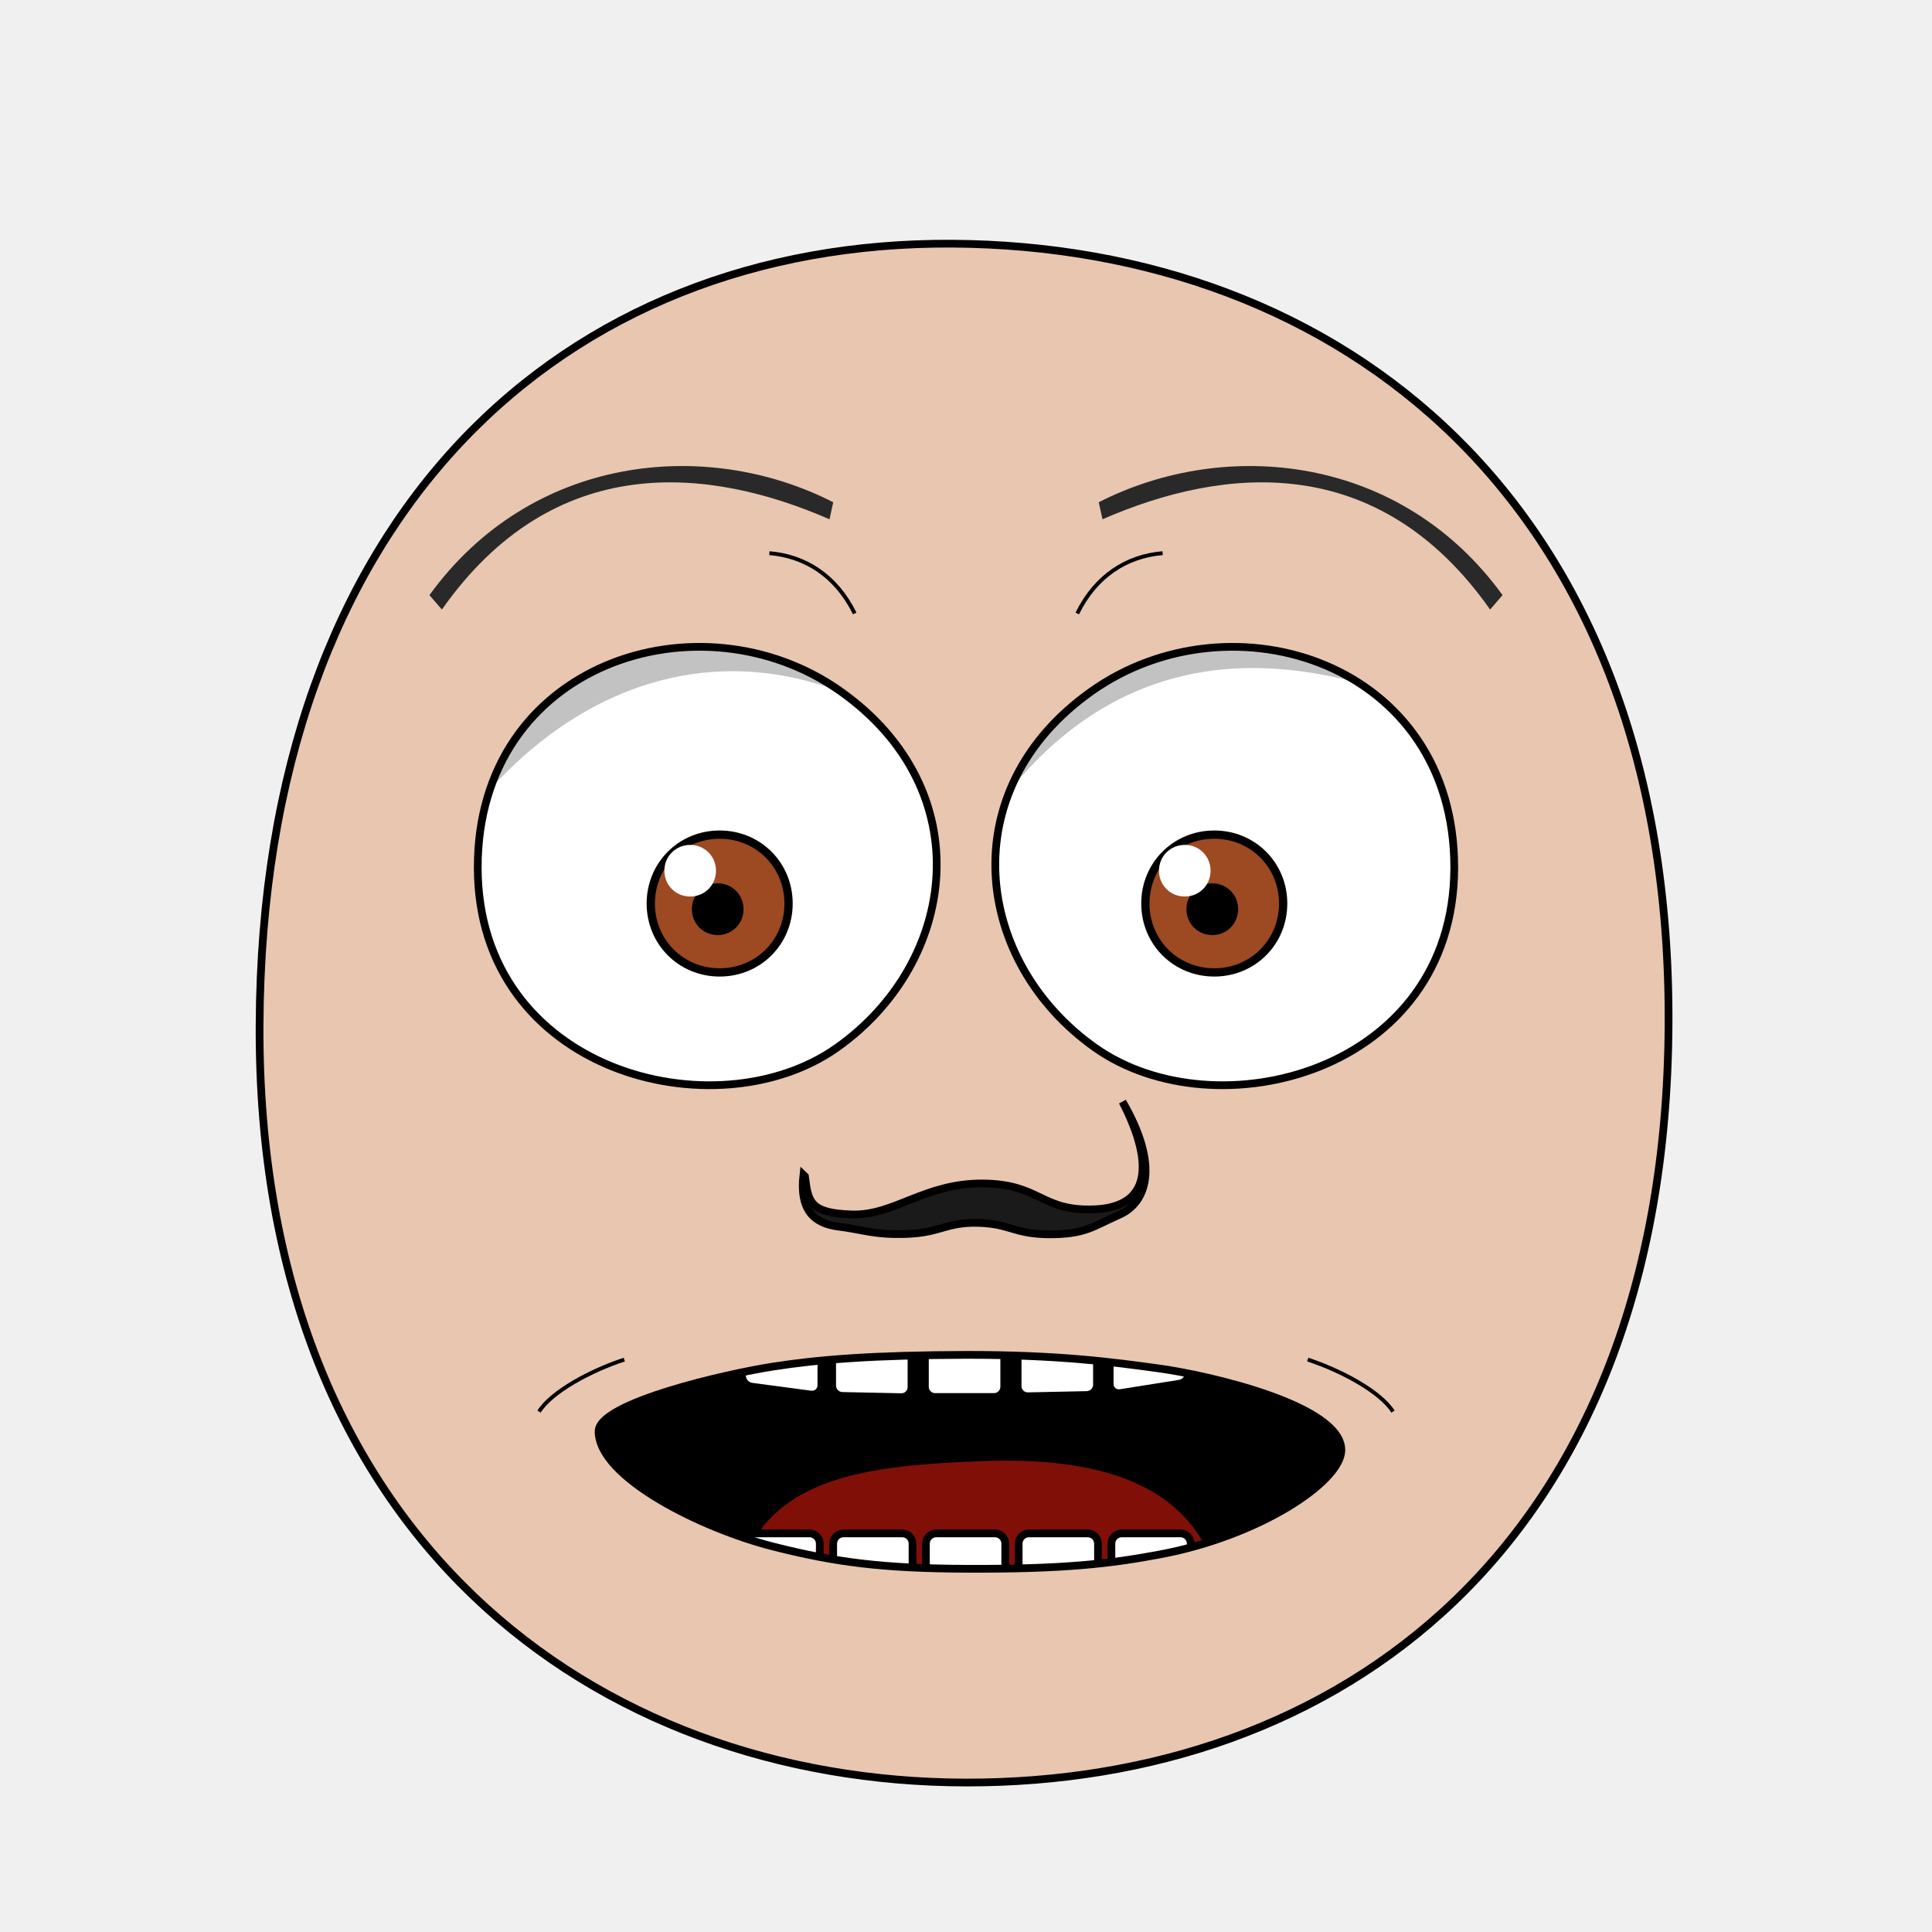
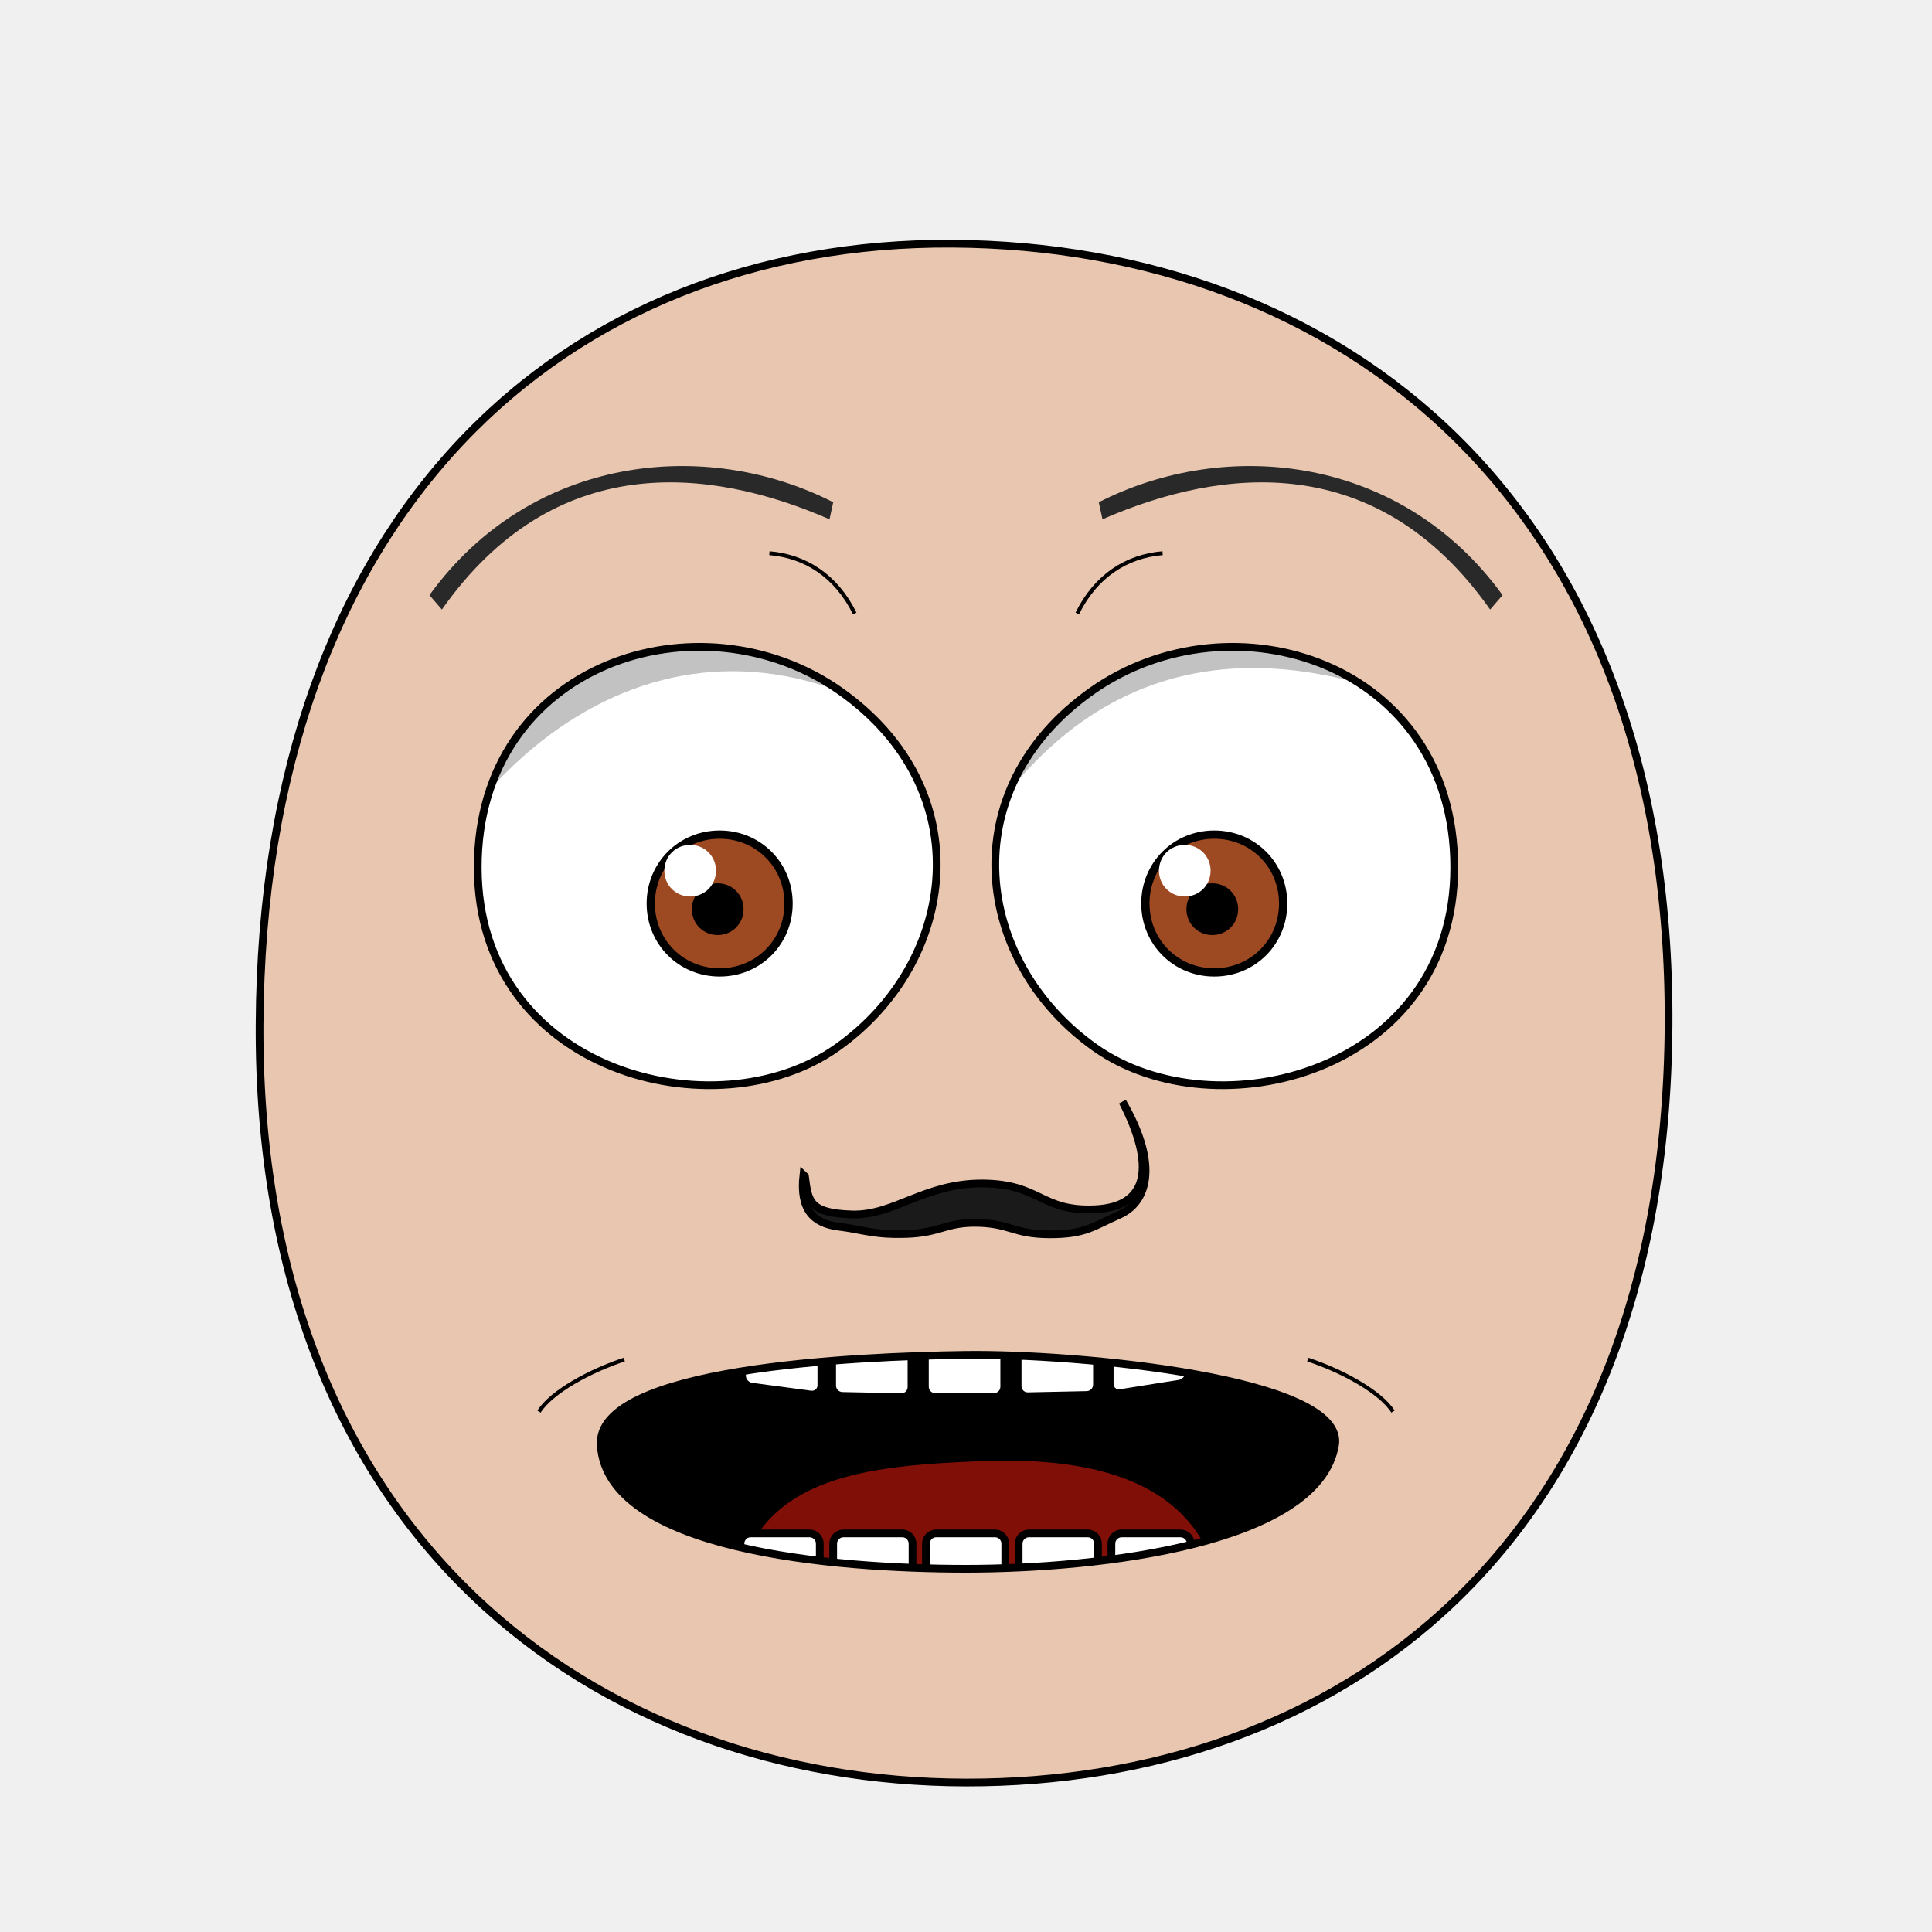
<svg xmlns="http://www.w3.org/2000/svg" xmlns:xlink="http://www.w3.org/1999/xlink" version="1.1" width="100%" height="100%" id="emoticon-front-view" viewBox="0 0 250 250">
  <defs id="defs">
    <clipPath id="clipPath-left-eye">
      <use transform="matrix(1,0,0,1,0,0)" id="use-left-eye-outline-1" y="0" height="1" xlink:href="#left-eye-outline" width="1" x="0" />
    </clipPath>
    <clipPath id="clipPath-right-eye">
      <use transform="matrix(-1,0,0,1,250,0)" morph="fixed" x="0" width="250" xlink:href="#left-eye-outline" height="250" y="0" id="use-left-eye-outline-2" />
    </clipPath>
    <clipPath clipPathUnits="userSpaceOnUse" id="clipPath-mouth">
      <use transform="matrix(1,0,0,1,0,0)" width="250" id="use-mouth-outline" xlink:href="#mouth-outline" x="0" y="0" height="250" />
    </clipPath>
  </defs>
  <g id="head">
    <path d="M 124.98,230.66 C 172.77,230.75 215.51,200.57 215.91,132.64 216.3,64.72 173.26,31.81 123.18,31.53 73.1,31.24 33.88,66.28 33.59,132.64 33.3,199.01 77.19,230.57 124.98,230.66 Z" style="fill:#e9c6af;stroke:#000000;stroke-width:1;stroke-opacity:1" id="head-outline" />
  </g>
  <g id="left-eye">
    <path d="M 108.73,89.43 C 126.88,102.26 123.92,124.52 108.3,135.57 92.67,146.63 61.85,138.78 61.82,112.27 61.79,85.76 90.58,76.61 108.73,89.43 Z" style="fill:#ffffff;stroke:#000000;stroke-width:1;stroke-miterlimit:4;stroke-opacity:1;stroke-dasharray:none" id="left-eye-outline" />
    <g id="left-eyeball" clip-path="url(#clipPath-left-eye)">
      <g id="left-lens">
        <path d="M 1,0.5 C 1,0.78 0.78,1 0.5,1 0.22,1 0,0.78 0,0.5 0,0.22 0.22,0 0.5,0 0.78,0 1,0.22 1,0.5 z" transform="matrix(17.83,0,0,17.83,84.21,108)" style="fill:#9d4922;fill-opacity:1;stroke:#000000;stroke-width:0.06;stroke-miterlimit:4;stroke-opacity:1;stroke-dasharray:none" morph="relative" id="iris" />
        <path d="M 1,0.5 C 1,0.78 0.78,1 0.5,1 0.22,1 0,0.78 0,0.5 0,0.22 0.22,0 0.5,0 0.78,0 1,0.22 1,0.5 z" transform="matrix(5.72,0,0,5.72,90.01,114.79)" style="fill:#000000;fill-opacity:1;stroke:#000000;stroke-width:0.17;stroke-miterlimit:4;stroke-opacity:1;stroke-dasharray:none" morph="relative" id="pupil" />
        <path d="M 1,0.5 C 1,0.78 0.78,1 0.5,1 0.22,1 0,0.78 0,0.5 0,0.22 0.22,0 0.5,0 0.78,0 1,0.22 1,0.5 z" transform="matrix(6.68,0,0,6.68,85.97,109.33)" style="fill:#ffffff;fill-opacity:1;stroke:none" morph="transform-only" id="glare" />
      </g>
      <path d="M 50,75 125,75 125,99.61 C 95.91,74.14 64.17,89.13 50,124.06 Z" style="opacity:0.24;fill:#000000;stroke:#000000;stroke-width:0px;stroke-linecap:butt;stroke-linejoin:miter;stroke-opacity:1" id="left-lid-shadow" />
    </g>
  </g>
  <g id="right-eye">
    <use transform="matrix(-1,0,0,1,250,0)" morph="fixed" x="0" width="250" xlink:href="#left-eye-outline" height="250" y="0" id="right-eye-outline" />
    <g id="right-eyeball" clip-path="url(#clipPath-right-eye)">
      <use transform="matrix(1,0,0,1,64,0)" morph="fixed" x="0" width="1" xlink:href="#left-lens" height="1" y="0" id="right-lens" />
      <path d="M 125,110.51 125,75 200,75 200,99.3 C 160.12,75 137.73,88.79 125,110.51 Z" style="opacity:0.24;fill:#000000;stroke:#000000;stroke-width:0px;stroke-linecap:butt;stroke-linejoin:miter;stroke-miterlimit:4;stroke-opacity:1;stroke-dasharray:none" id="right-lid-shadow" />
    </g>
  </g>
  <path d="M 107.34,67.195 C 91.72,60.379 71.703,58.239 57.18,78.875 L 55.57,77.01 C 68.689,58.895 91.305,56.561 107.82,64.99 z" style="fill:#292929;fill-opacity:1;fill-rule:nonzero;stroke-width:1;stroke-miterlimit:114.56;stroke-opacity:0;stroke-dasharray:none" id="left-eye-brow" />
  <g id="nose">
    <path d="M 104.16,152.22 C 104.58,155.51 104.77,156.98 110.24,157.15 115.71,157.32 119.6,153.1 127.15,153.14 134.68,153.19 134.65,156.8 141.7,156.48 148.75,156.16 149.47,150.79 145.25,142.56 150.14,150.96 148.32,155.65 144.84,157.19 141.37,158.73 140.4,159.73 135.79,159.72 131.19,159.7 130.76,158.36 126.62,158.24 122.46,158.12 121.72,159.51 117.4,159.67 113.08,159.82 111.76,159.13 108.49,158.72 105.23,158.31 103.45,156.48 103.96,152.03 Z" style="fill:#1a1a1a;stroke:#000000;stroke-width:1;stroke-miterlimit:4;stroke-dasharray:none" id="nose-outline" />
  </g>
  <use transform="matrix(-1,0,0,1,250,0)" id="right-eye-brow" y="0" height="250" xlink:href="#left-eye-brow" width="250" x="0" />
  <g id="mouth">
    <g clip-path="url(#clipPath-mouth)" id="mouth-interior">
      <rect style="fill:#000000;fill-opacity:1;stroke:none" y="159.934" height="66.556" id="mouth-background" width="119.944" x="68.16" />
      <path d="M 94.84,211.42 C 94.51,191.12 110.73,189.74 126.96,189.07 144.51,188.36 158.42,193.11 158.42,211.42 137.23,211.42 116.04,211.42 94.84,211.42 Z" style="fill:#800f08;fill-opacity:1;stroke:none" id="tongue" />
      <g transform="matrix(1,0,0,1,0.5,-6.68)" id="upper-teeth" morph="fix-children">
        <rect style="fill:#ffffff;fill-opacity:1;stroke:#000000;stroke-width:1.004;stroke-opacity:1" id="tooth-02" height="15.123" y="158.085" rx="1.336" transform="matrix(0.991225,0.1321854,0,1,0,0)" ry="1.325" x="96.362" width="10.356" />
        <rect style="fill:#ffffff;fill-opacity:1;stroke:#000000;stroke-width:1;stroke-opacity:1" ry="1.325" x="107.205" width="10.267" id="tooth-03" transform="matrix(0.999781,0.02092668,0,1,0,0)" height="15.123" y="169.917" rx="1.325" />
        <rect style="fill:#ffffff;fill-opacity:1;stroke:#000000;stroke-opacity:1" id="tooth-04" height="15.123" y="172.327" rx="1.325" ry="1.325" x="119.182" width="10.265" />
        <rect style="fill:#ffffff;fill-opacity:1;stroke:#000000;stroke-width:1;stroke-opacity:1" ry="1.325" x="131.211" width="10.267" id="tooth-05" transform="matrix(0.999781,-0.02092669,0,1,0,0)" height="15.123" y="175.003" rx="1.325" />
        <rect style="fill:#ffffff;fill-opacity:1;stroke:#000000;stroke-width:1.006;stroke-opacity:1" id="tooth-06" height="15.123" y="194.778" rx="1.341" transform="matrix(0.9876076,-0.1569434,0,1,0,0)" ry="1.325" x="144.894" width="10.394" />
      </g>
      <g transform="matrix(1,0,0,1,0.5,26.33)" morph="fix-children" id="lower-teeth">
        <rect rx="1.325" y="172.091" height="15.123" id="tooth-09" width="10.265" x="95.315" ry="1.325" style="fill:#ffffff;fill-opacity:1;stroke:#000000;stroke-opacity:1" />
        <rect width="10.265" x="107.315" ry="1.325" rx="1.325" y="172.091" height="15.123" id="tooth-10" style="fill:#ffffff;fill-opacity:1;stroke:#000000;stroke-opacity:1" />
        <rect rx="1.325" y="172.091" height="15.123" id="tooth-11" width="10.265" x="119.315" ry="1.325" style="fill:#ffffff;fill-opacity:1;stroke:#000000;stroke-opacity:1" />
        <rect width="10.265" x="131.315" ry="1.325" rx="1.325" y="172.091" height="15.123" id="tooth-12" style="fill:#ffffff;fill-opacity:1;stroke:#000000;stroke-opacity:1" />
        <rect rx="1.325" y="172.091" height="15.123" id="tooth-13" width="10.265" x="143.315" ry="1.325" style="fill:#ffffff;fill-opacity:1;stroke:#000000;stroke-opacity:1" />
      </g>
    </g>
-     <path d="M 173.57,187.71 C 173.45,191.76 162.98,198.75 150,201.16 143.74,202.33 137.68,203.06 125,203 114.38,202.95 108.2,202.2 100,200.11 90.73,197.74 77.47,191.16 77.46,185.22 77.45,181.53 94.05,177.76 100,176.84 105.95,175.91 113.03,175.35 125,175.32 136.97,175.3 144.04,176.26 150,177.08 155.96,177.89 173.73,181.82 173.57,187.71 Z" style="fill:none;stroke:#000000;stroke-width:1px;stroke-miterlimit:4;stroke-opacity:1" id="mouth-outline" />
+     <path d="M 172.745,187.019 C 170.532,199.747 142.324,202.999 125,203 107.676,203.001 78.635,200.546 77.735,187.019 77.069,177.009 110.624,175.508 125,175.32 c 14.376,-0.188 49.25,3.038 47.745,11.699 z" style="fill:none;stroke:#000000;stroke-width:1px;stroke-miterlimit:4;stroke-opacity:1" id="mouth-outline" />
  </g>
  <g id="wrinkles">
    <path d="M 99.56,71.58 C 104.21,71.97 108.2,74.51 110.6,79.38" style="fill:none;stroke:#000000;stroke-width:0.5;stroke-linecap:butt;stroke-linejoin:miter;stroke-miterlimit:4;stroke-opacity:1;stroke-dasharray:none" id="wrinkle-left-brow" />
    <path d="M 69.75,182.66 C 71.35,180.11 76.39,177.37 80.78,175.93" style="fill:none;stroke:#000000;stroke-width:0.5;stroke-linecap:butt;stroke-linejoin:miter;stroke-miterlimit:4;stroke-opacity:1;stroke-dasharray:none" id="wrinkle-left-cheek" />
    <use transform="matrix(-1,0,0,1,250,0)" width="250" id="wrinkle-right-brow" xlink:href="#wrinkle-left-brow" x="0" y="0" height="250" morph="fixed" />
    <use transform="matrix(-1,0,0,1,250,0)" width="250" id="wrinkle-right-cheek" xlink:href="#wrinkle-left-cheek" x="0" y="0" height="250" morph="fixed" />
  </g>
</svg>
